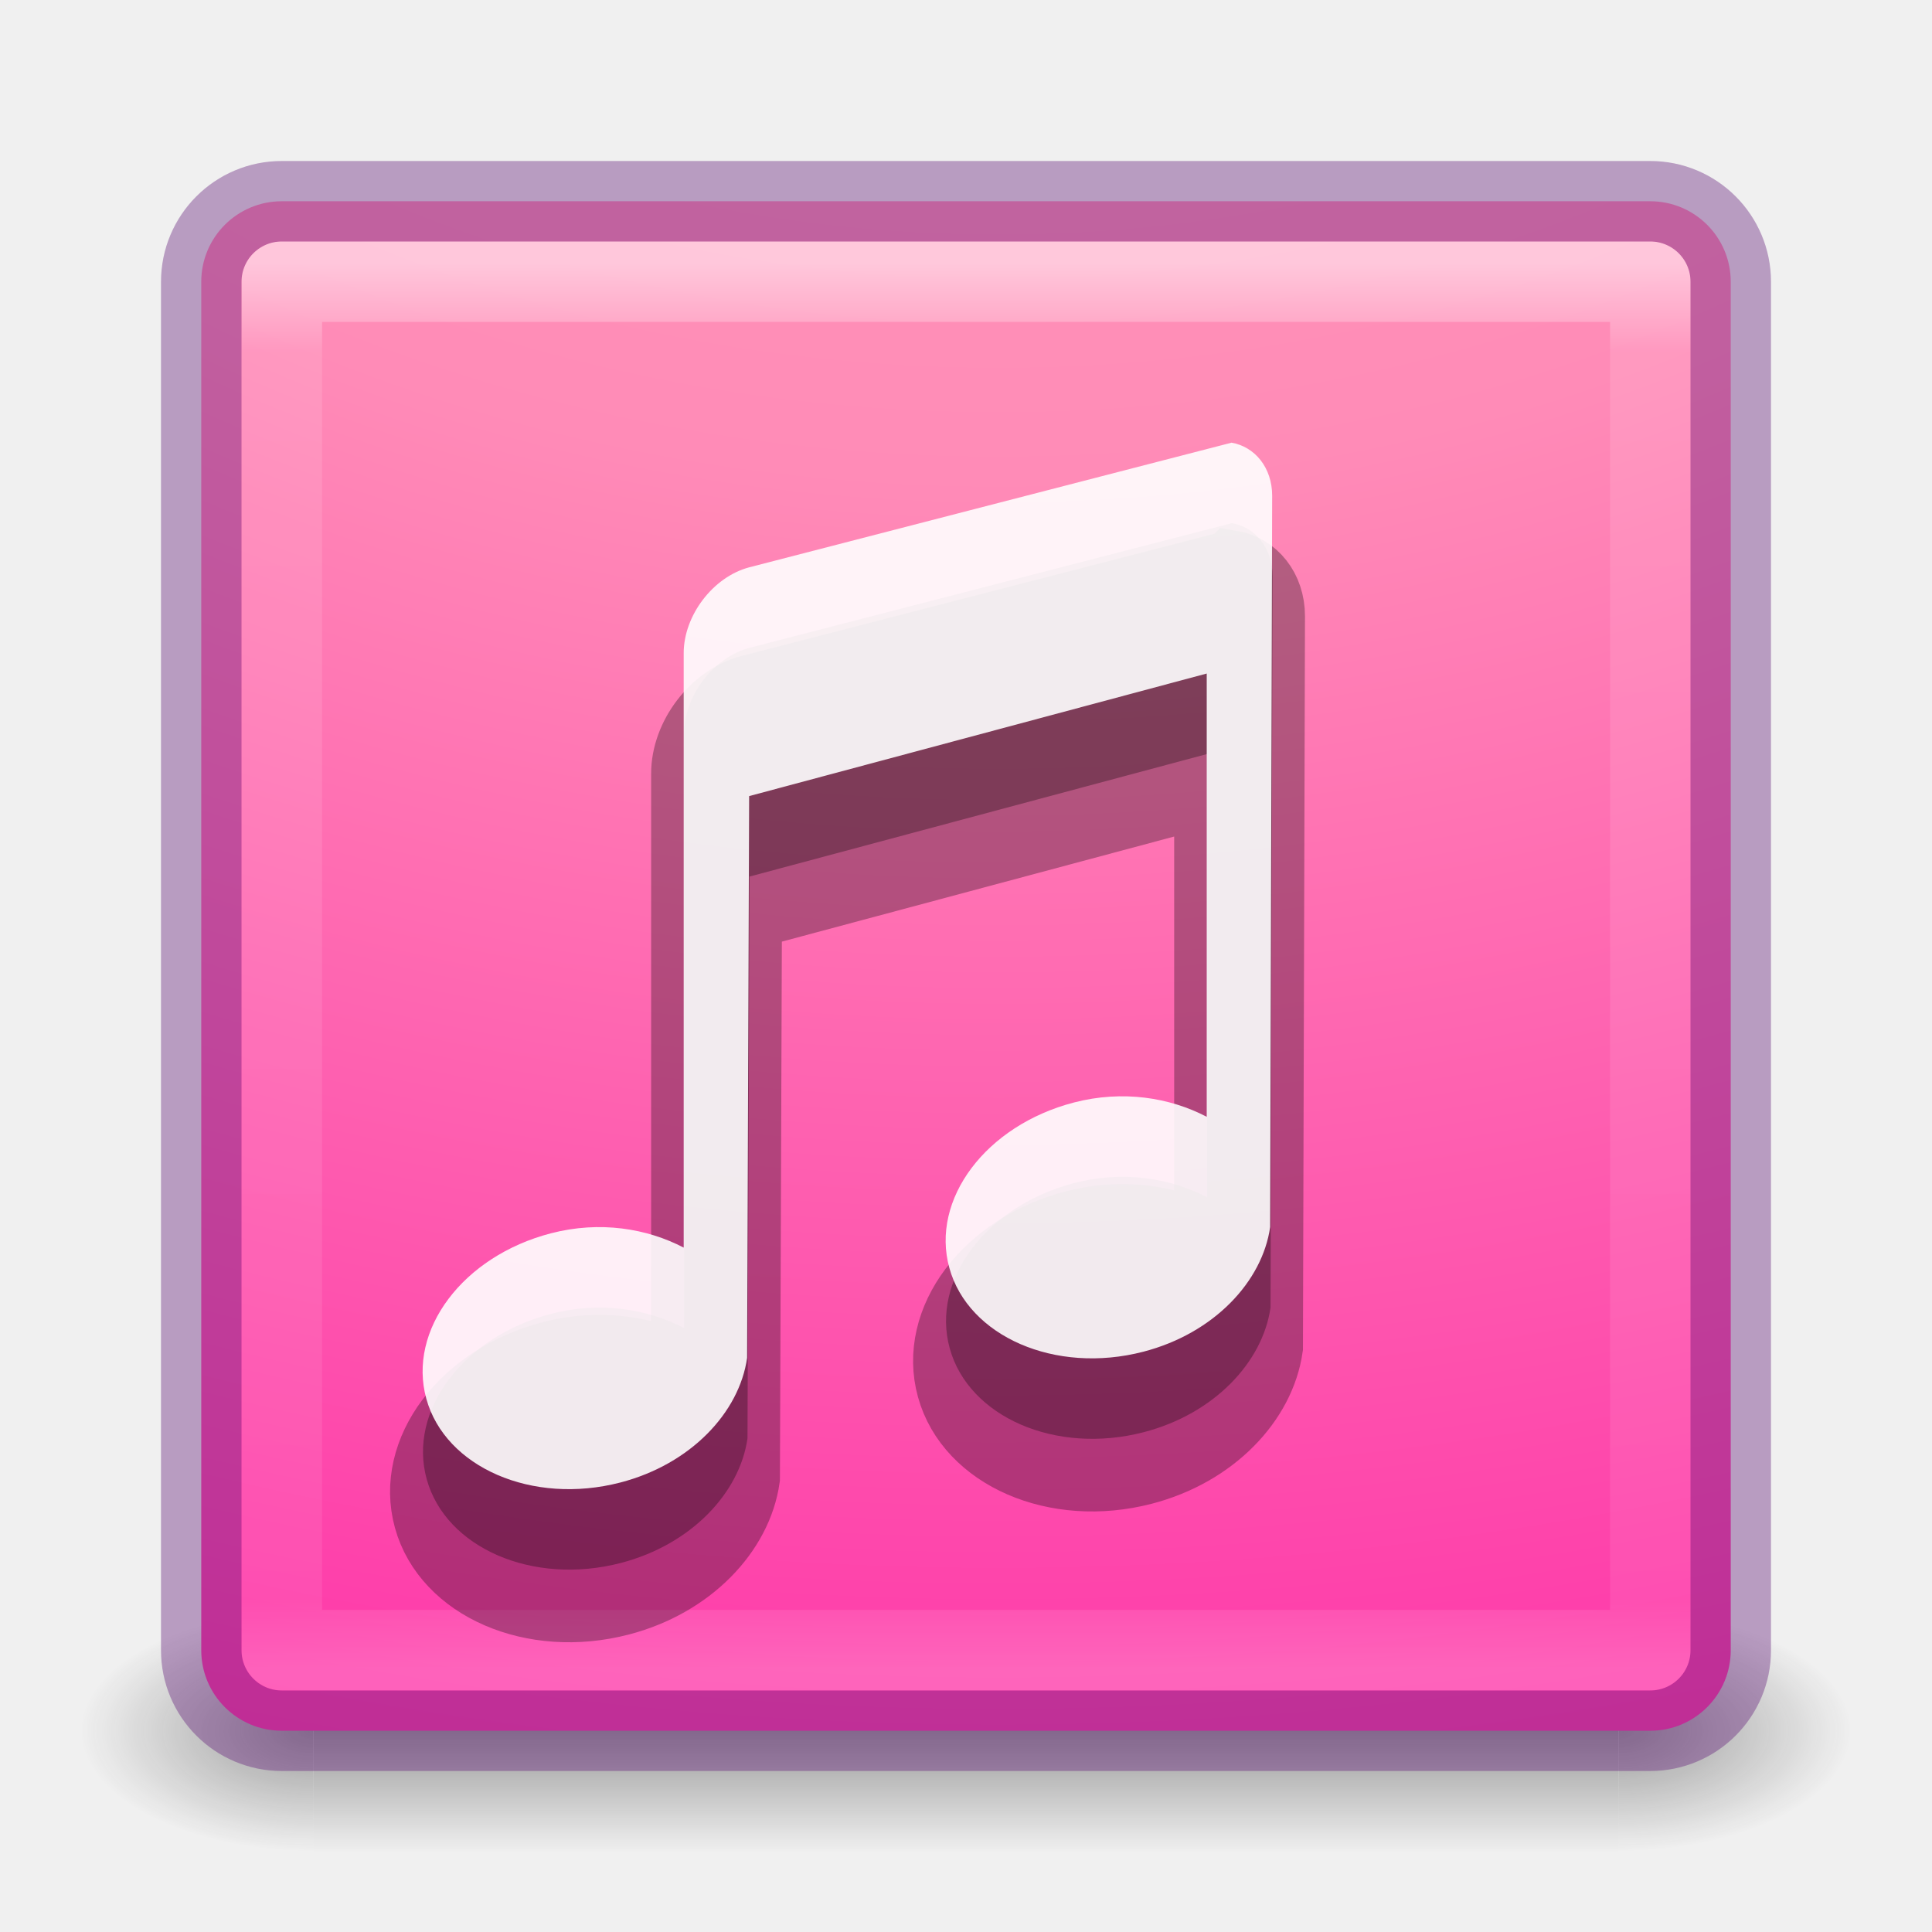
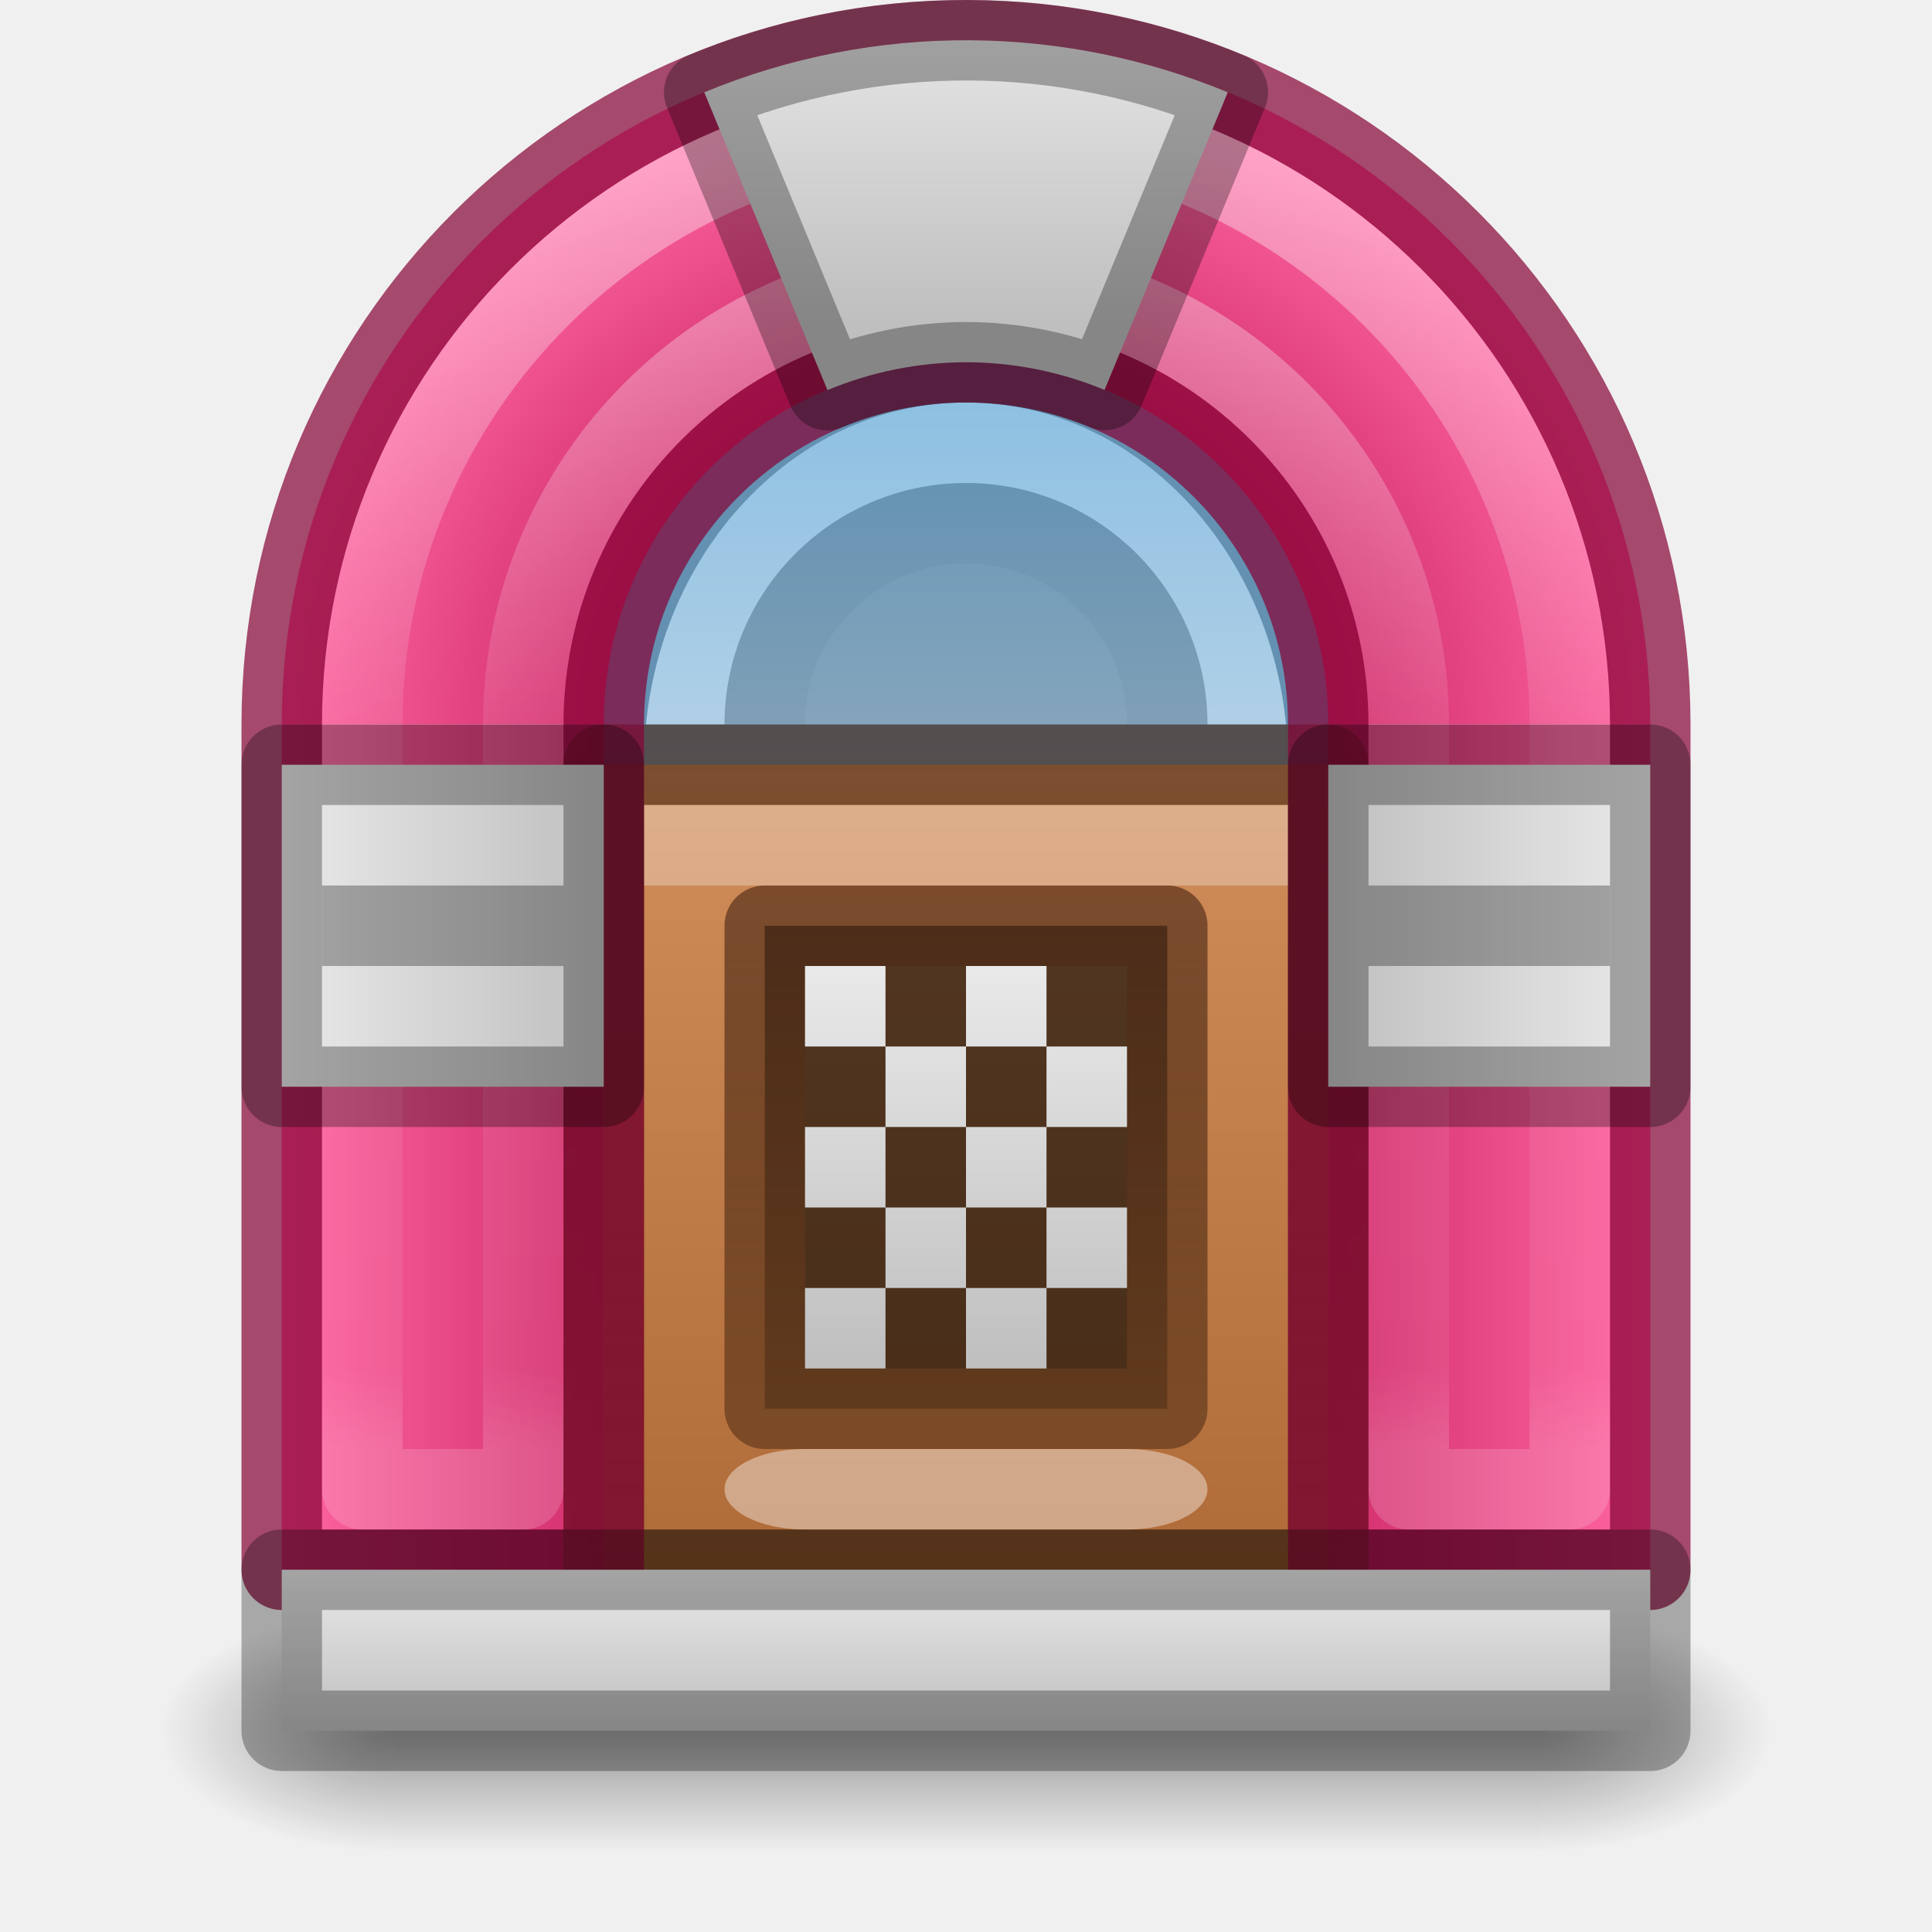
- <svg xmlns="http://www.w3.org/2000/svg" xmlns:xlink="http://www.w3.org/1999/xlink" version="1.1" width="24" height="24" id="svg7107">
-   <defs id="defs7109">
-     <linearGradient x1="24" y1="5" x2="24" y2="43" id="linearGradient5397" xlink:href="#linearGradient3924-64" gradientUnits="userSpaceOnUse" gradientTransform="matrix(0.4594595,0,0,0.4594595,0.9742189,8.97175)" />
-     <linearGradient id="linearGradient3924-64">
-       <stop id="stop3926-3-6" style="stop-color:#ffffff;stop-opacity:1" offset="0" />
-       <stop id="stop3928-0" style="stop-color:#ffffff;stop-opacity:0.235" offset="0.063" />
-       <stop id="stop3930-3-59" style="stop-color:#ffffff;stop-opacity:0.157" offset="0.951" />
-       <stop id="stop3932-0" style="stop-color:#ffffff;stop-opacity:0.392" offset="1" />
+ <svg xmlns="http://www.w3.org/2000/svg" xmlns:xlink="http://www.w3.org/1999/xlink" version="1.1" id="svg2" viewBox="0 0 24 24" height="24" width="24">
+   <defs id="defs4">
+     <linearGradient id="linearGradient4531">
+       <stop style="stop-color:#ffffff;stop-opacity:1;" offset="0" id="stop4533" />
+       <stop id="stop4535" offset="0.438" style="stop-color:#ffffff;stop-opacity:0.235" />
+       <stop style="stop-color:#ffffff;stop-opacity:0.157" offset="0.938" id="stop4537" />
+       <stop style="stop-color:#ffffff;stop-opacity:0.392" offset="1" id="stop4539" />
    </linearGradient>
-     <linearGradient x1="227.204" y1="63.106" x2="227.204" y2="76.997" id="linearGradient5874-6" xlink:href="#linearGradient5803-0" gradientUnits="userSpaceOnUse" gradientTransform="translate(-214,-49.99999)" />
-     <linearGradient id="linearGradient5803-0">
-       <stop id="stop5805-3" style="stop-color:#fff5ef;stop-opacity:1" offset="0" />
-       <stop id="stop5807-4" style="stop-color:#fef8dd;stop-opacity:1" offset="1" />
+     <linearGradient id="linearGradient4388">
+       <stop id="stop4390" offset="0" style="stop-color:#492714;stop-opacity:0.624" />
+       <stop id="stop4392" offset="1" style="stop-color:#6a3f1f;stop-opacity:0.769" />
    </linearGradient>
-     <radialGradient cx="6.73" cy="9.957" r="12.672" fx="6.2" fy="9.957" id="radialGradient5679-7" xlink:href="#linearGradient2867-449-88-871-390-598-476-591-434-148-57-177-8-3-3-6-4-8-8-8" gradientUnits="userSpaceOnUse" gradientTransform="matrix(0,4.627013,-5.680493,0,68.96616,-30.74506)" />
-     <linearGradient id="linearGradient2867-449-88-871-390-598-476-591-434-148-57-177-8-3-3-6-4-8-8-8">
-       <stop id="stop3750-1-0-7-6-6-1-3-9" style="stop-color:#ffa8b7;stop-opacity:1" offset="0" />
-       <stop id="stop3752-3-7-4-0-32-8-923-0" style="stop-color:#ff8bb7;stop-opacity:1" offset="0.262" />
-       <stop id="stop3754-1-8-5-2-7-6-7-1" style="stop-color:#fd00a0;stop-opacity:1" offset="0.705" />
-       <stop id="stop3756-1-6-2-6-6-1-96-6" style="stop-color:#e200be;stop-opacity:1" offset="1" />
+     <linearGradient id="linearGradient4380">
+       <stop id="stop4382" offset="0" style="stop-color:#d28e5b;stop-opacity:1;" />
+       <stop id="stop4384" offset="1" style="stop-color:#ae6a37;stop-opacity:1" />
    </linearGradient>
-     <radialGradient cx="4.993" cy="43.5" r="2.5" fx="4.993" fy="43.5" id="radialGradient3082-6" xlink:href="#linearGradient3688-166-749-9" gradientUnits="userSpaceOnUse" gradientTransform="matrix(2.003784,0,0,1.4,27.98813,-17.4)" />
-     <linearGradient id="linearGradient3688-166-749-9">
-       <stop id="stop2883-2" style="stop-color:#181818;stop-opacity:1" offset="0" />
-       <stop id="stop2885-2" style="stop-color:#181818;stop-opacity:0" offset="1" />
+     <linearGradient id="linearGradient4366">
+       <stop id="stop4368" offset="0" style="stop-color:#6db0de;stop-opacity:1;" />
+       <stop id="stop4370" offset="1" style="stop-color:#a4cae4;stop-opacity:1" />
    </linearGradient>
-     <radialGradient cx="4.993" cy="43.5" r="2.5" fx="4.993" fy="43.5" id="radialGradient3084-4" xlink:href="#linearGradient3688-464-309-7-6" gradientUnits="userSpaceOnUse" gradientTransform="matrix(2.003784,0,0,1.4,-20.01187,-104.4)" />
-     <linearGradient id="linearGradient3688-464-309-7-6">
-       <stop id="stop2889-75" style="stop-color:#181818;stop-opacity:1" offset="0" />
-       <stop id="stop2891-4-9" style="stop-color:#181818;stop-opacity:0" offset="1" />
+     <linearGradient id="linearGradient4193-3">
+       <stop style="stop-color:#d12e6c;stop-opacity:1" offset="0" id="stop4278" />
+       <stop id="stop4282" offset="0.55" style="stop-color:#d12e6c;stop-opacity:1" />
+       <stop style="stop-color:#ff66a1;stop-opacity:1" offset="1" id="stop4280" />
    </linearGradient>
-     <linearGradient x1="25.058" y1="47.028" x2="25.058" y2="39.999" id="linearGradient3086-8" xlink:href="#linearGradient3702-501-757-1" gradientUnits="userSpaceOnUse" />
-     <linearGradient id="linearGradient3702-501-757-1">
-       <stop id="stop2895-2" style="stop-color:#181818;stop-opacity:0" offset="0" />
-       <stop id="stop2897-89" style="stop-color:#181818;stop-opacity:1" offset="0.5" />
-       <stop id="stop2899-36" style="stop-color:#181818;stop-opacity:0" offset="1" />
+     <linearGradient id="linearGradient4225">
+       <stop id="stop4227" offset="0" style="stop-color:#e9e9e9;stop-opacity:1;" />
+       <stop id="stop4229" offset="1" style="stop-color:#bfbfbf;stop-opacity:1" />
    </linearGradient>
+     <linearGradient id="linearGradient4193">
+       <stop id="stop4195" offset="0" style="stop-color:#ff66a1;stop-opacity:1" />
+       <stop id="stop4197" offset="1" style="stop-color:#d12e6c;stop-opacity:1" />
+     </linearGradient>
+     <linearGradient id="linearGradient3688-166-749">
+       <stop id="stop2883" style="stop-color:#181818;stop-opacity:1" offset="0" />
+       <stop id="stop2885" style="stop-color:#181818;stop-opacity:0" offset="1" />
+     </linearGradient>
+     <linearGradient id="linearGradient3702-501-757">
+       <stop id="stop2895" style="stop-color:#181818;stop-opacity:0" offset="0" />
+       <stop id="stop2897" style="stop-color:#181818;stop-opacity:1" offset="0.5" />
+       <stop id="stop2899" style="stop-color:#181818;stop-opacity:0" offset="1" />
+     </linearGradient>
+     <linearGradient gradientTransform="matrix(0.5,0,0,0.4772721,-0.5,548.9401)" gradientUnits="userSpaceOnUse" y2="1034.362" x2="16" y1="1034.362" x1="8" id="linearGradient4199" xlink:href="#linearGradient4193" />
+     <linearGradient gradientTransform="matrix(0.5,0,0,0.4772721,-36.5,548.94)" gradientUnits="userSpaceOnUse" y2="1034.362" x2="40" y1="1034.362" x1="32" id="linearGradient4201" xlink:href="#linearGradient4193" />
+     <linearGradient gradientTransform="matrix(0.4722222,0,0,0.5,3.666667,524.1812)" gradientUnits="userSpaceOnUse" y2="1049.362" x2="24" y1="1045.362" x1="24" id="linearGradient4237" xlink:href="#linearGradient4225" />
+     <linearGradient gradientTransform="matrix(0.4722222,0,0,0.5,3.666667,524.1812)" y2="1049.362" x2="24" y1="1045.362" x1="24" gradientUnits="userSpaceOnUse" id="linearGradient4241" xlink:href="#linearGradient4225" />
+     <linearGradient y2="1028.362" x2="16" y1="1028.362" x1="6" gradientTransform="matrix(0.4,0,0,0.4,-38.9,618.5173)" gradientUnits="userSpaceOnUse" id="linearGradient4297" xlink:href="#linearGradient4225" />
+     <linearGradient gradientTransform="matrix(0.5294118,0,0,0.5882353,7.294118,421.8845)" gradientUnits="userSpaceOnUse" y2="1023.362" x2="24" y1="1014.362" x1="24" id="linearGradient4372" xlink:href="#linearGradient4366" />
+     <linearGradient gradientTransform="matrix(0.5294118,0,0,0.4545455,7.294117,570.4704)" gradientUnits="userSpaceOnUse" y2="1046.362" x2="16" y1="1023.362" x1="16" id="linearGradient4386" xlink:href="#linearGradient4380" />
+     <linearGradient gradientTransform="matrix(0.5294118,0,0,0.4545455,7.294117,570.4704)" gradientUnits="userSpaceOnUse" y2="1046.362" x2="32" y1="1023.362" x1="32" id="linearGradient4394" xlink:href="#linearGradient4388" />
+     <linearGradient gradientTransform="matrix(0.4545455,0,0,0.375,9.090908,652.7887)" gradientUnits="userSpaceOnUse" y2="1043.362" x2="24" y1="1026.362" x1="24" id="linearGradient4882" xlink:href="#linearGradient4388" />
+     <radialGradient r="2.5" fy="43.5" fx="4.993" cy="43.5" cx="4.993" gradientTransform="matrix(2.003784,0,0,1.4,26.26039,-17.4)" gradientUnits="userSpaceOnUse" id="radialGradient3064" xlink:href="#linearGradient3688-166-749" />
+     <radialGradient r="2.5" fy="43.5" fx="4.993" cy="43.5" cx="4.993" gradientTransform="matrix(2.003784,0,0,1.4,-21.73914,-104.4)" gradientUnits="userSpaceOnUse" id="radialGradient3066" xlink:href="#linearGradient3688-166-749" />
+     <linearGradient gradientTransform="matrix(0.8766523,0,0,1,2.960749,0)" y2="39.999" x2="25.058" y1="47.028" x1="25.058" gradientUnits="userSpaceOnUse" id="linearGradient3068" xlink:href="#linearGradient3702-501-757" />
+     <linearGradient gradientTransform="translate(8,1028.362)" gradientUnits="userSpaceOnUse" y2="15" x2="12" y1="10" x1="12" id="linearGradient4472" xlink:href="#linearGradient4225" />
+     <linearGradient y2="1028.362" x2="16" y1="1028.362" x1="6" gradientTransform="matrix(0.4,0,0,0.4,-38.9,618.5173)" gradientUnits="userSpaceOnUse" id="linearGradient4485" xlink:href="#linearGradient4225" />
+     <radialGradient gradientUnits="userSpaceOnUse" gradientTransform="matrix(1,0,0,0.9411765,0,-3.470588)" r="8.5" fy="13.25" fx="12" cy="13.25" cx="12" id="radialGradient4504" xlink:href="#linearGradient4193-3" />
+     <linearGradient gradientUnits="userSpaceOnUse" y2="18" x2="12" y1="2" x1="12" id="linearGradient4529" xlink:href="#linearGradient4531" />
+     <linearGradient gradientUnits="userSpaceOnUse" y2="4" x2="12" y1="0" x1="12" id="linearGradient4543" xlink:href="#linearGradient4225" />
  </defs>
-   <g transform="translate(0,-8)" id="layer1">
-     <g transform="matrix(0.55,0,0,0.3333336,-1.200001,15.33333)" id="g2036-4" style="display:inline">
-       <g transform="matrix(1.052632,0,0,1.285713,-1.263158,-13.42854)" id="g3712-8" style="opacity:0.4">
-         <rect width="5" height="7" x="38" y="40" id="rect2801-6" style="fill:url(#radialGradient3082-6);fill-opacity:1;stroke:none" />
-         <rect width="5" height="7" x="-10" y="-47" transform="scale(-1,-1)" id="rect3696-20" style="fill:url(#radialGradient3084-4);fill-opacity:1;stroke:none" />
-         <rect width="28" height="7" x="10" y="40" id="rect3700-5" style="fill:url(#linearGradient3086-8);fill-opacity:1;stroke:none" />
-       </g>
+   <g transform="translate(0,-1028.362)" id="layer1">
+     <g transform="matrix(0.5789476,0,0,0.4285713,-1.894738,1031.219)" id="g3712" style="opacity:1">
+       <rect width="5" height="7" x="36.272" y="40" id="rect2801" style="fill:url(#radialGradient3064);fill-opacity:1;stroke:none;opacity:0.4" />
+       <rect width="5" height="7" x="-11.727" y="-47" transform="scale(-1,-1)" id="rect3696" style="fill:url(#radialGradient3066);fill-opacity:1;stroke:none;opacity:0.4" />
+       <rect width="24.546" height="7" x="11.727" y="40" id="rect3700" style="fill:url(#linearGradient3068);fill-opacity:1;stroke:none;opacity:0.4" />
    </g>
-     <rect width="19" height="19" rx="1" ry="1" x="2.5" y="10.5" id="rect5505-21-8" style="color:#000000;fill:url(#radialGradient5679-7);fill-opacity:1;fill-rule:nonzero;stroke:none;stroke-width:1;marker:none;visibility:visible;display:inline;overflow:visible;enable-background:accumulate" />
-     <rect width="17" height="17" x="3.501" y="11.499" id="rect6741-9" style="opacity:0.5;fill:none;stroke:url(#linearGradient5397);stroke-width:1;stroke-linecap:round;stroke-linejoin:round;stroke-miterlimit:4;stroke-opacity:1;stroke-dasharray:none;stroke-dashoffset:0" />
-     <rect width="19" height="19" rx="1" ry="1" x="2.5" y="10.5" id="rect5505-21-8-1" style="opacity:0.4;color:#000000;fill:none;stroke:#641e7b;stroke-width:1;stroke-linecap:round;stroke-linejoin:round;stroke-miterlimit:4;stroke-opacity:1;stroke-dasharray:none;stroke-dashoffset:0;marker:none;visibility:visible;display:inline;overflow:visible;enable-background:accumulate" />
-     <g id="layer9" style="display:inline" transform="matrix(0.8120615,0,0,0.8120615,-575.0198,487.6486)" />
-     <g id="layer10" style="display:inline" transform="matrix(0.8120615,0,0,0.8120615,-575.0198,487.6486)" />
-     <g id="layer11" transform="matrix(0.8120615,0,0,0.8120615,-575.0198,487.6486)" />
-     <g id="layer13" style="display:inline" transform="matrix(0.8120615,0,0,0.8120615,-574.5622,487.7441)">
-       <path d="m 726.371,-582.158 -7.375,1.906 c -0.554,0.148 -1,0.739 -1,1.312 l 0,9.094 c -0.562,-0.294 -1.283,-0.413 -2.031,-0.219 -1.35,0.351 -2.196,1.484 -1.906,2.531 0.289,1.047 1.619,1.632 2.969,1.281 1.077,-0.28 1.819,-1.071 1.938,-1.906 l 0.031,-8.594 7,-1.875 0,6.781 c -0.562,-0.294 -1.283,-0.413 -2.031,-0.219 -1.35,0.351 -2.196,1.484 -1.906,2.531 0.289,1.047 1.619,1.632 2.969,1.281 1.077,-0.28 1.819,-1.071 1.938,-1.906 l 0.031,-11.188 c 0,-0.43 -0.266,-0.752 -0.625,-0.812 z" id="rect2996-2-3-6" style="color:#bebebe;display:inline;overflow:visible;visibility:visible;opacity:0.3;fill:#000000;fill-opacity:1;fill-rule:nonzero;stroke:#000000;stroke-width:1;stroke-opacity:1;marker:none;enable-background:accumulate" />
-       <path d="m 726.375,-582.769 -7.375,1.906 c -0.554,0.148 -1,0.739 -1,1.312 l 0,9.094 c -0.562,-0.294 -1.283,-0.413 -2.031,-0.219 -1.35,0.351 -2.196,1.484 -1.906,2.531 0.289,1.047 1.619,1.632 2.969,1.281 1.077,-0.28 1.819,-1.071 1.938,-1.906 l 0.031,-8.594 7,-1.875 0,6.781 c -0.562,-0.294 -1.283,-0.413 -2.031,-0.219 -1.35,0.351 -2.196,1.484 -1.906,2.531 0.289,1.047 1.619,1.632 2.969,1.281 1.077,-0.28 1.819,-1.071 1.938,-1.906 l 0.031,-11.188 c 0,-0.43 -0.266,-0.752 -0.625,-0.812 z" id="rect2996-2-3" style="color:#bebebe;display:inline;overflow:visible;visibility:visible;opacity:0.3;fill:#000000;fill-opacity:1;fill-rule:nonzero;stroke:none;stroke-width:1;marker:none;enable-background:accumulate" />
-       <path d="m 726.369,-584 -7.375,1.906 c -0.554,0.148 -1,0.739 -1,1.312 l 0,9.094 c -0.562,-0.294 -1.283,-0.413 -2.031,-0.219 -1.35,0.351 -2.196,1.484 -1.906,2.531 0.289,1.047 1.619,1.632 2.969,1.281 1.077,-0.28 1.819,-1.071 1.938,-1.906 l 0.031,-8.594 7,-1.875 0,6.781 c -0.562,-0.294 -1.283,-0.413 -2.031,-0.219 -1.35,0.351 -2.196,1.484 -1.906,2.531 0.289,1.047 1.619,1.632 2.969,1.281 1.077,-0.28 1.819,-1.071 1.938,-1.906 l 0.031,-11.188 c 0,-0.43 -0.266,-0.752 -0.625,-0.812 z" id="rect2996-2" style="color:#bebebe;display:inline;overflow:visible;visibility:visible;fill:#ffffff;fill-opacity:1;fill-rule:nonzero;stroke:none;stroke-width:1;marker:none;enable-background:accumulate;opacity:0.9" />
+     <g transform="translate(-8,14)" id="g4272">
+       <circle r="2.5" cy="1023.362" cx="20" style="opacity:1;fill:#1a1a1a;fill-opacity:1;stroke:#000000;stroke-width:1;stroke-linecap:square;stroke-linejoin:round;stroke-miterlimit:4;stroke-dasharray:none;stroke-opacity:1" id="path4238" />
+       <path d="m 15.5,1023.862 a 4.5,5 0 0 1 4.5,-5 4.5,5 0 0 1 4.5,5 l -4.5,0 z" style="opacity:0.8;fill:url(#linearGradient4372);fill-opacity:1;stroke:none;stroke-width:1;stroke-linecap:square;stroke-linejoin:round;stroke-miterlimit:4;stroke-dasharray:none;stroke-opacity:1" id="path4362" />
+       <path d="m 15.5,1023.862 a 4.5,5 0 0 1 4.5,-5 4.5,5 0 0 1 4.5,5 l -4.5,0 z" id="path4364" style="opacity:1;fill:none;fill-opacity:1;stroke:#6490b1;stroke-width:1;stroke-linecap:square;stroke-linejoin:round;stroke-miterlimit:4;stroke-dasharray:none;stroke-opacity:1" />
    </g>
-     <g id="layer14" transform="matrix(0.8120615,0,0,0.8120615,-575.0198,487.6486)" />
-     <g id="layer15" style="display:inline" transform="matrix(0.8120615,0,0,0.8120615,-575.0198,487.6486)" />
-     <g id="g71291" style="display:inline" transform="matrix(0.8120615,0,0,0.8120615,-575.0198,487.6486)" />
-     <g id="g4953" style="display:inline" transform="matrix(0.8120615,0,0,0.8120615,-575.0198,487.6486)" />
-     <g id="layer12" style="display:inline" transform="matrix(0.8120615,0,0,0.8120615,-575.0198,487.6486)" />
+     <rect y="1037.362" x="3.5" height="10.5" width="4" id="rect4171" style="opacity:1;fill:url(#linearGradient4199);fill-opacity:1;stroke:none;stroke-width:1;stroke-linecap:square;stroke-linejoin:round;stroke-miterlimit:4;stroke-dasharray:none;stroke-opacity:1" />
+     <rect transform="scale(-1,1)" style="opacity:1;fill:url(#linearGradient4201);fill-opacity:1;stroke:none;stroke-width:1;stroke-linecap:square;stroke-linejoin:round;stroke-miterlimit:4;stroke-dasharray:none;stroke-opacity:1" id="rect4175" width="4" height="10.5" x="-20.5" y="1037.362" />
+     <g transform="translate(-8,2.000017)" id="g4262">
+       <rect style="opacity:1;fill:url(#linearGradient4386);fill-opacity:1;stroke:url(#linearGradient4394);stroke-width:1;stroke-linecap:square;stroke-linejoin:round;stroke-miterlimit:4;stroke-dasharray:none;stroke-opacity:1" id="rect4378" width="9" height="10" x="15.5" y="1035.862" />
+       <rect y="1036.362" x="16" height="1" width="8" id="rect4434" style="opacity:0.3;fill:#ffffff;fill-opacity:1;stroke:none;stroke-width:1;stroke-linecap:square;stroke-linejoin:round;stroke-miterlimit:4;stroke-dasharray:none;stroke-opacity:1" />
+       <rect y="1044.362" x="17" height="1" width="6" id="rect4504" style="opacity:0.4;fill:#ffffff;fill-opacity:1;stroke:none;stroke-width:1;stroke-linecap:square;stroke-linejoin:round;stroke-miterlimit:4;stroke-dasharray:none;stroke-opacity:1" rx="1" ry="1" />
+       <rect style="opacity:0.6;fill:#000000;fill-opacity:1;stroke:none;stroke-width:1;stroke-linecap:square;stroke-linejoin:round;stroke-miterlimit:4;stroke-dasharray:none;stroke-opacity:1" id="rect4643" width="5" height="6" x="17.5" y="1037.862" />
+       <rect y="1037.862" x="17.5" height="6" width="5" id="rect4496" style="opacity:1;fill:none;fill-opacity:1;stroke:url(#linearGradient4882);stroke-width:1;stroke-linecap:square;stroke-linejoin:round;stroke-miterlimit:4;stroke-dasharray:none;stroke-opacity:1" />
+       <path id="rect4443" d="m 18,1038.362 0,1 1,0 0,-1 z m 1,1 0,1 1,0 0,-1 z m 1,0 1,0 0,-1 -1,0 z m 1,0 0,1 1,0 0,-1 z m 0,1 -1,0 0,1 1,0 z m 0,1 0,1 1,0 0,-1 z m 0,1 -1,0 0,1 1,0 z m 0,1 z m -1,0 -1,0 z m -1,0 0,-1 -1,0 0,1 z m 0,-1 1,0 0,-1 -1,0 z m 0,-1 0,-1 -1,0 0,1 z" style="opacity:1;fill:url(#linearGradient4472);fill-opacity:1;stroke:none;stroke-width:1;stroke-linecap:square;stroke-linejoin:round;stroke-miterlimit:4;stroke-dasharray:none;stroke-opacity:1" />
+     </g>
+     <path id="path4487" transform="translate(0,1028.362)" d="M 12 0.5 A 8.5 8.5 0 0 0 3.5 9 L 7.5 9 A 4.5 4.5 0 0 1 12 4.5 A 4.5 4.5 0 0 1 16.5 9 L 20.5 9 A 8.5 8.5 0 0 0 12 0.5 z " style="opacity:1;fill:url(#radialGradient4504);fill-opacity:1;stroke:none;stroke-width:1;stroke-linecap:square;stroke-linejoin:round;stroke-miterlimit:4;stroke-dasharray:none;stroke-opacity:1" />
+     <path id="rect4506" transform="translate(0,1028.362)" d="M 12 0.5 A 8.5 8.5 0 0 0 3.5 9 L 3.5 19.5 L 7.5 19.5 L 7.5 9 A 4.5 4.5 0 0 1 12 4.5 A 4.5 4.5 0 0 1 16.5 9 L 16.5 19.5 L 20.5 19.5 L 20.5 9 A 8.5 8.5 0 0 0 12 0.5 z " style="opacity:0.7;fill:none;fill-opacity:1;stroke:#850234;stroke-width:1;stroke-linecap:square;stroke-linejoin:round;stroke-miterlimit:4;stroke-dasharray:none;stroke-opacity:1" />
+     <g transform="translate(-3,1)" id="g4256">
+       <rect y="1046.862" x="6.5" height="2" width="17" id="rect4177" style="opacity:1;fill:url(#linearGradient4237);fill-opacity:1;stroke:none;stroke-width:1;stroke-linecap:square;stroke-linejoin:round;stroke-miterlimit:4;stroke-dasharray:none;stroke-opacity:1" />
+       <rect style="opacity:0.3;fill:url(#linearGradient4241);fill-opacity:1;stroke:#000000;stroke-width:1;stroke-linecap:square;stroke-linejoin:round;stroke-miterlimit:4;stroke-dasharray:none;stroke-opacity:1" id="rect4239" width="17" height="2" x="6.5" y="1046.862" />
+     </g>
+     <path id="rect4515" transform="translate(0,1028.362)" d="M 12 1.5 A 7.5 7.5 0 0 0 4.5 9 L 4.5 18.5 L 6.5 18.5 L 6.5 9 A 5.5 5.5 0 0 1 12 3.5 A 5.5 5.5 0 0 1 17.5 9 L 17.5 18.5 L 19.5 18.5 L 19.5 9 A 7.5 7.5 0 0 0 12 1.5 z " style="opacity:0.4;fill:none;fill-opacity:1;stroke:url(#linearGradient4529);stroke-width:1;stroke-linecap:square;stroke-linejoin:round;stroke-miterlimit:4;stroke-dasharray:none;stroke-opacity:1" />
+     <g transform="translate(-16,10.00002)" id="g4302">
+       <rect transform="scale(-1,1)" style="opacity:1;fill:url(#linearGradient4297);fill-opacity:1;stroke:none;stroke-width:1;stroke-linecap:square;stroke-linejoin:round;stroke-miterlimit:4;stroke-dasharray:none;stroke-opacity:1" id="rect4293" width="4" height="4" x="-36.5" y="1027.862" />
+       <rect y="1027.862" x="32.5" height="4" width="4" id="rect4295" style="opacity:0.3;fill:none;fill-opacity:1;stroke:#000000;stroke-width:1;stroke-linecap:square;stroke-linejoin:round;stroke-miterlimit:4;stroke-dasharray:none;stroke-opacity:1" />
+       <rect y="-36" x="1029.362" height="3" width="1" id="rect4490" style="opacity:0.3;fill:#000000;fill-opacity:1;stroke:none;stroke-width:1;stroke-linecap:square;stroke-linejoin:round;stroke-miterlimit:4;stroke-dasharray:none;stroke-opacity:1" transform="matrix(0,1,-1,0,0,0)" />
+     </g>
+     <g id="g4477" transform="matrix(-1,0,0,1,40,10.00002)">
+       <rect y="1027.862" x="-36.5" height="4" width="4" id="rect4479" style="opacity:1;fill:url(#linearGradient4485);fill-opacity:1;stroke:none;stroke-width:1;stroke-linecap:square;stroke-linejoin:round;stroke-miterlimit:4;stroke-dasharray:none;stroke-opacity:1" transform="scale(-1,1)" />
+       <rect style="opacity:0.3;fill:none;fill-opacity:1;stroke:#000000;stroke-width:1;stroke-linecap:square;stroke-linejoin:round;stroke-miterlimit:4;stroke-dasharray:none;stroke-opacity:1" id="rect4481" width="4" height="4" x="32.5" y="1027.862" />
+       <rect transform="matrix(0,1,-1,0,0,0)" style="opacity:0.3;fill:#000000;fill-opacity:1;stroke:none;stroke-width:1;stroke-linecap:square;stroke-linejoin:round;stroke-miterlimit:4;stroke-dasharray:none;stroke-opacity:1" id="rect4483" width="1" height="3" x="1029.362" y="-36" />
+     </g>
+     <path id="path4495" transform="translate(0,1028.362)" d="M 12.062 0.5 A 8.5 8.5 0 0 0 8.748 1.146 L 10.279 4.846 A 4.5 4.5 0 0 1 12 4.5 A 4.5 4.5 0 0 1 13.721 4.844 L 15.252 1.146 A 8.5 8.5 0 0 0 12.062 0.5 z " style="opacity:1;fill:url(#linearGradient4543);fill-opacity:1;stroke:none;stroke-width:1;stroke-linecap:square;stroke-linejoin:round;stroke-miterlimit:4;stroke-dasharray:none;stroke-opacity:1" />
+     <path style="opacity:0.3;fill:none;fill-opacity:1;stroke:#000000;stroke-width:1;stroke-linecap:square;stroke-linejoin:round;stroke-miterlimit:4;stroke-dasharray:none;stroke-opacity:1" d="M 12.062 0.5 A 8.5 8.5 0 0 0 8.748 1.146 L 10.279 4.846 A 4.5 4.5 0 0 1 12 4.5 A 4.5 4.5 0 0 1 13.721 4.844 L 15.252 1.146 A 8.5 8.5 0 0 0 12.062 0.5 z " transform="translate(0,1028.362)" id="path4545" />
  </g>
</svg>
